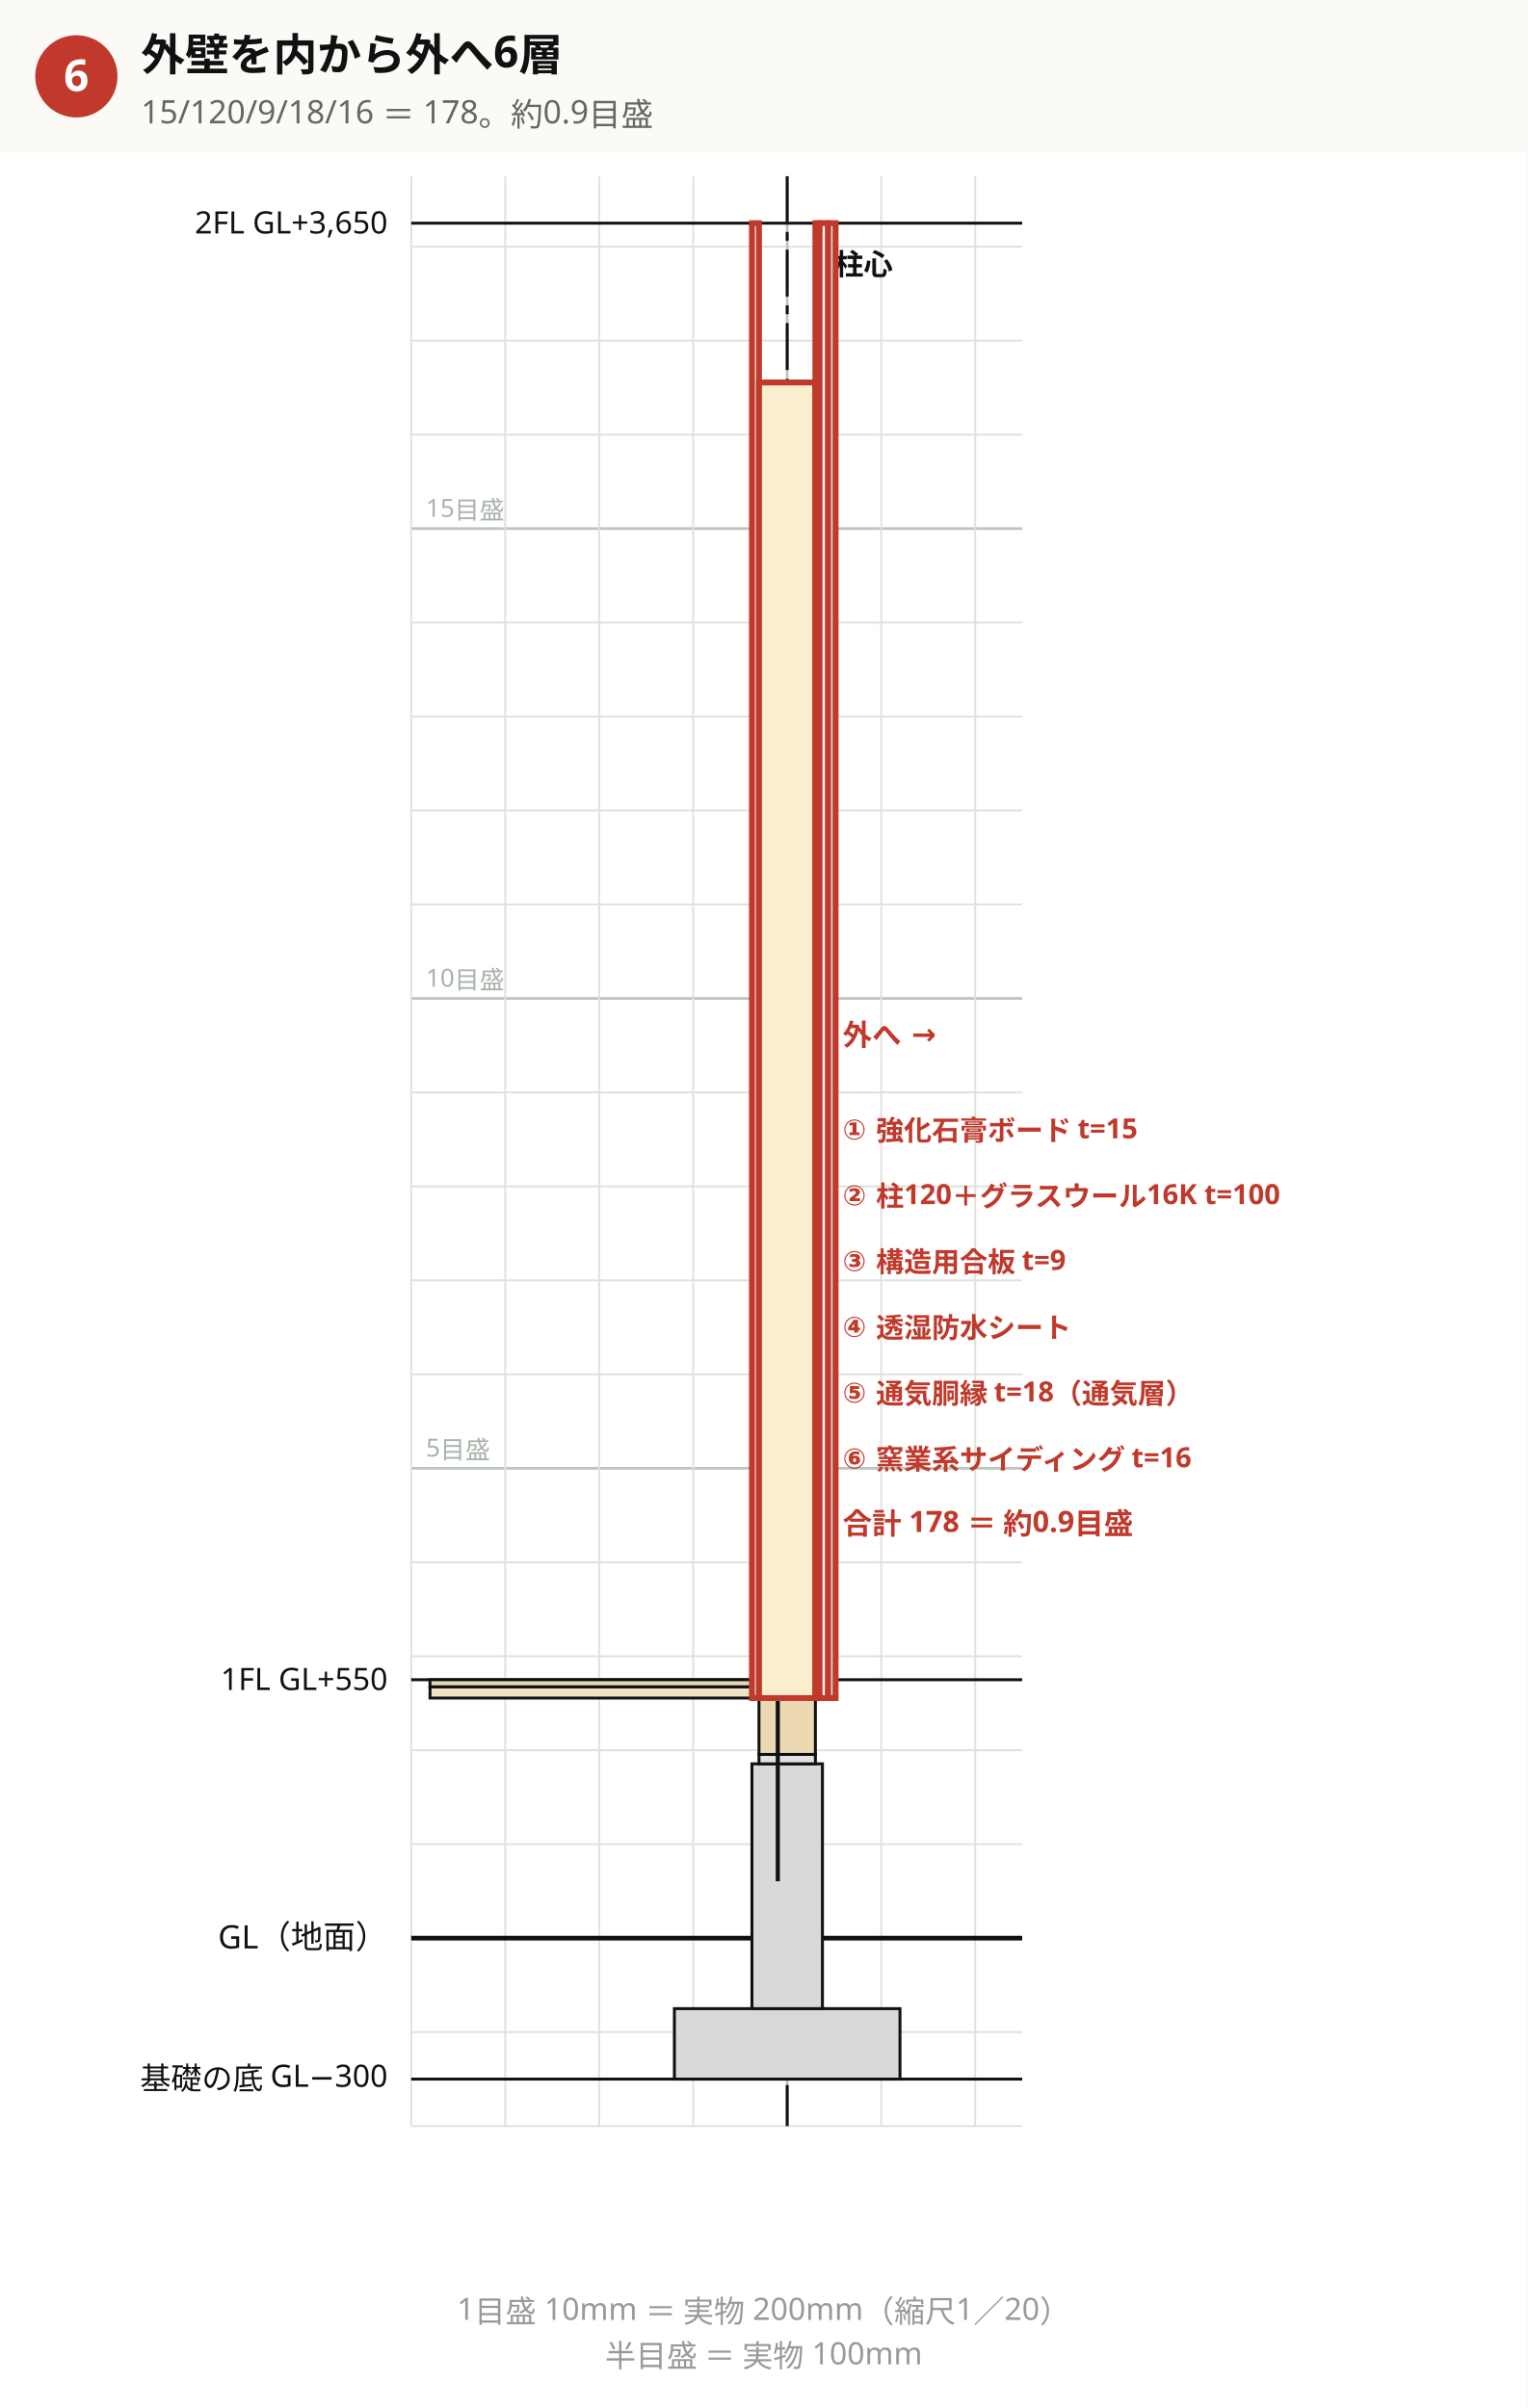
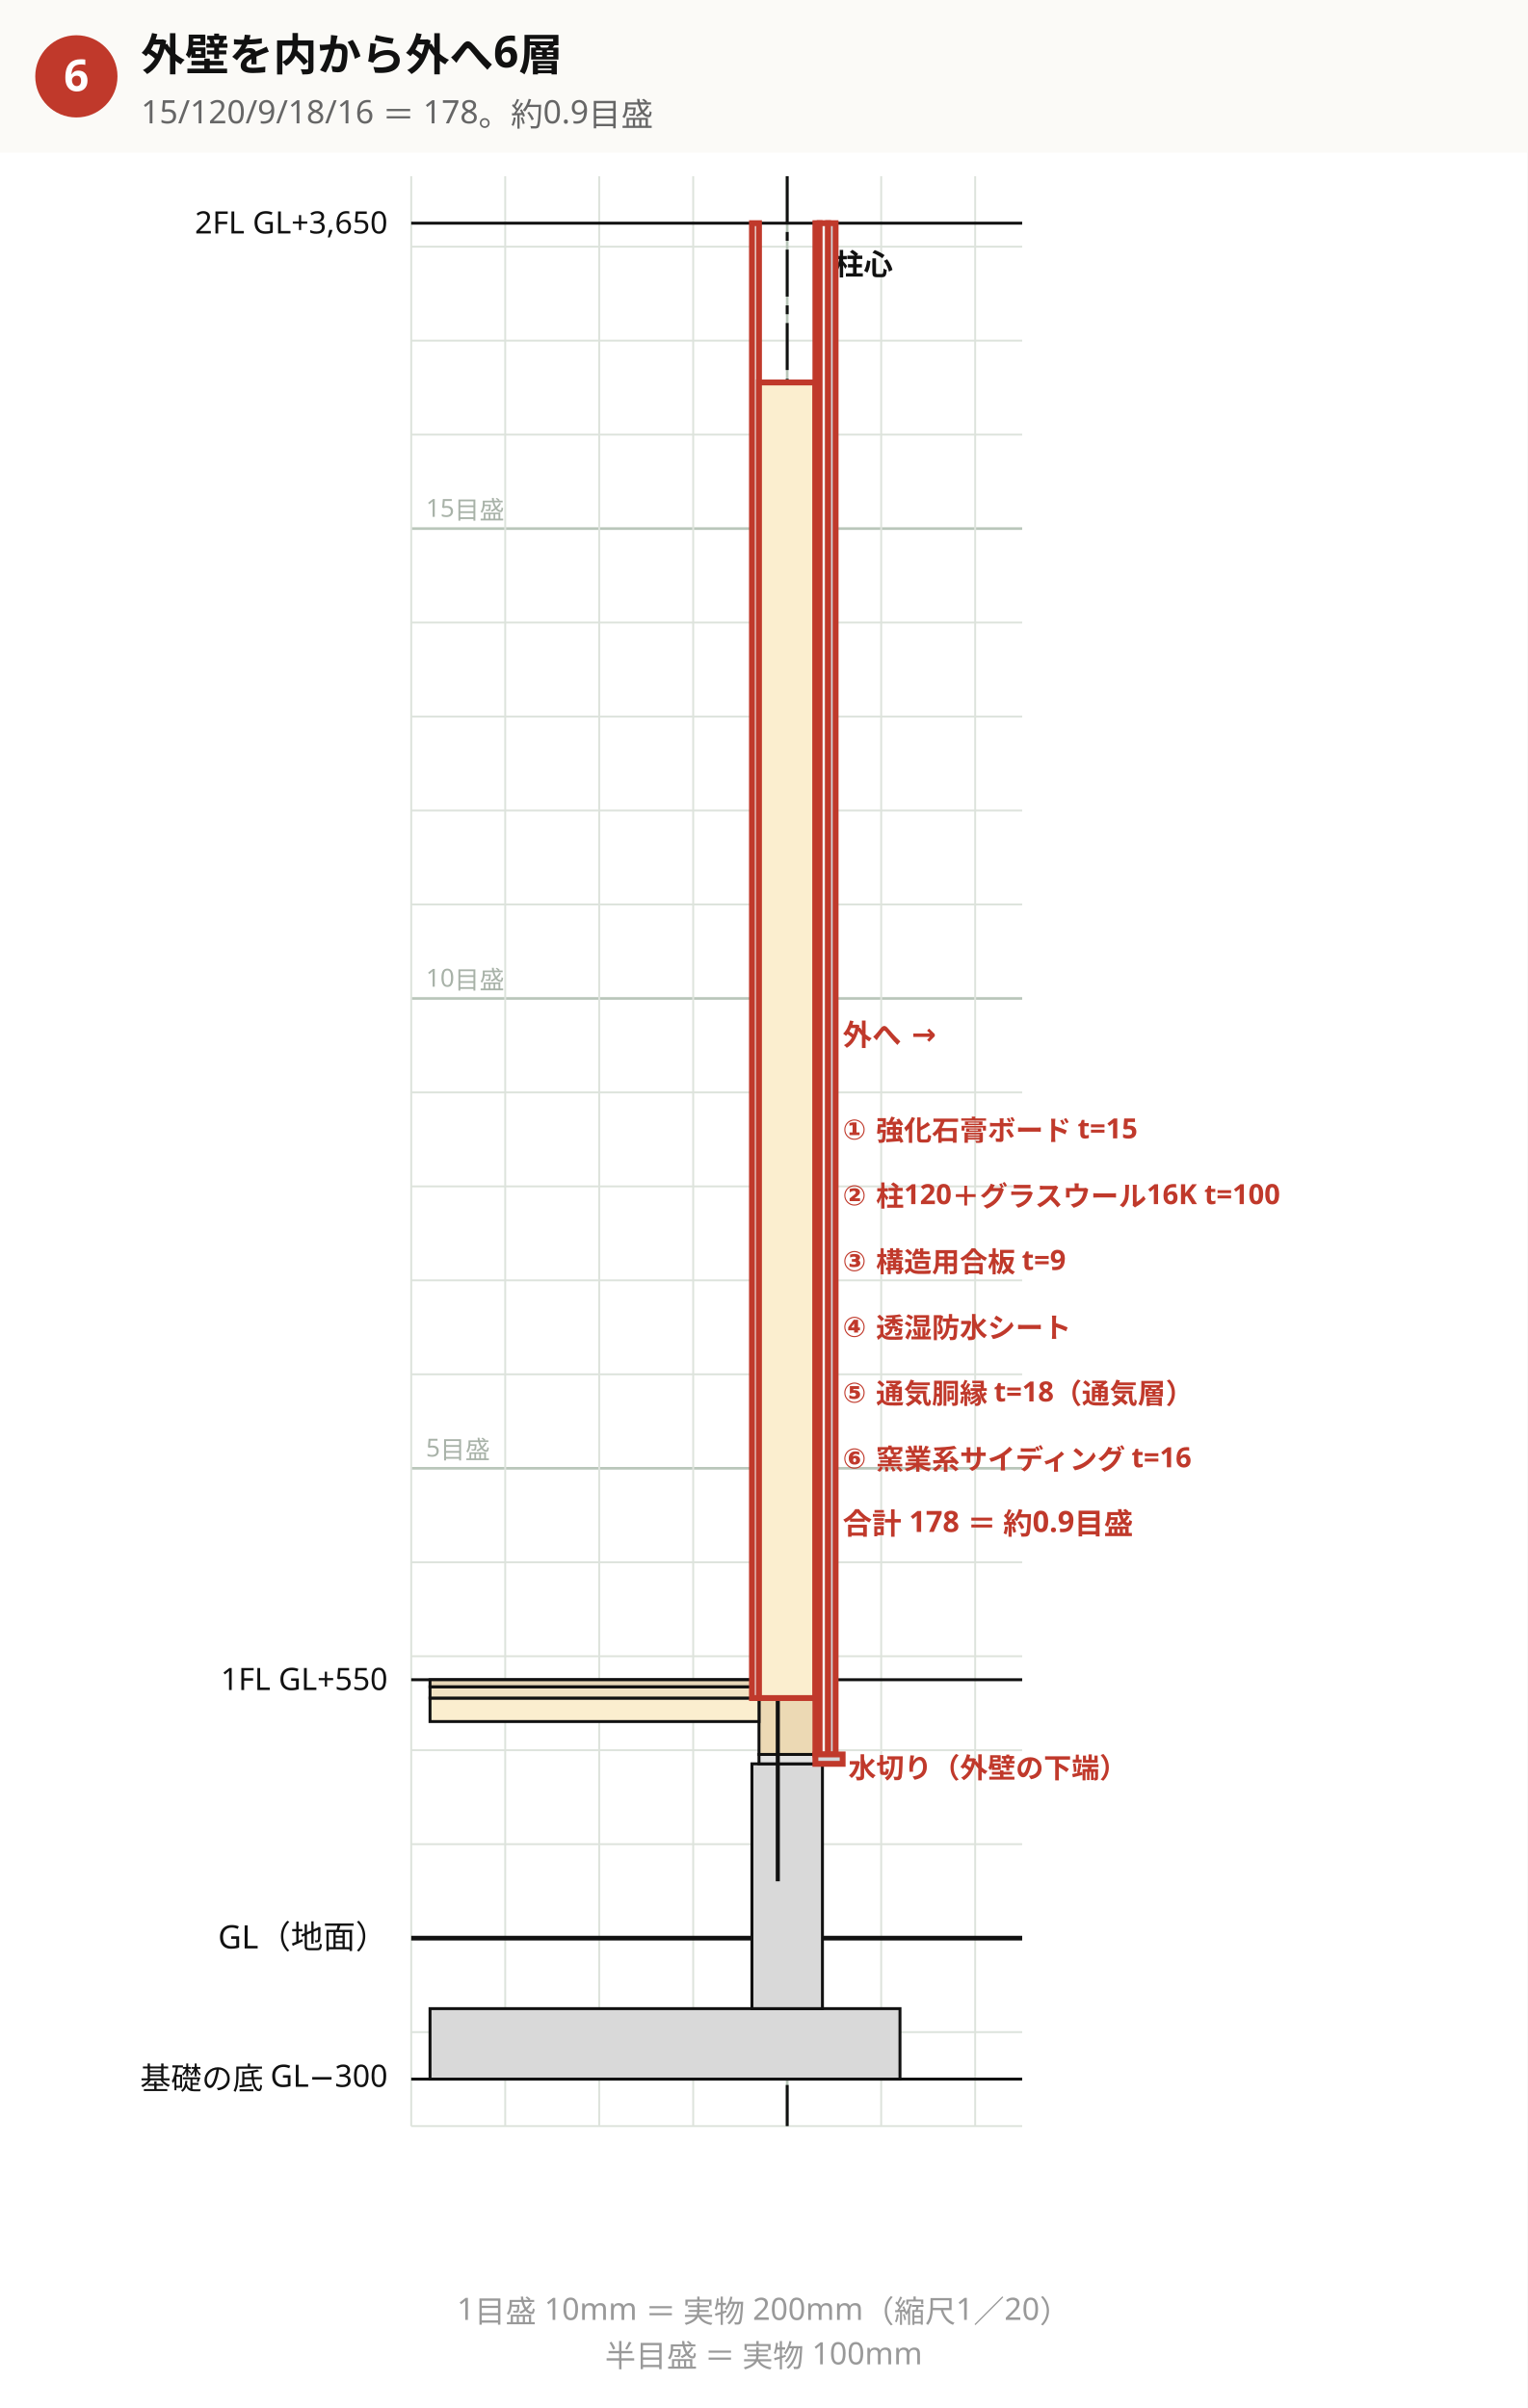
<svg xmlns="http://www.w3.org/2000/svg" viewBox="0 0 520 820" width="520" height="820" font-family="'Hiragino Sans','Hiragino Kaku Gothic ProN','Noto Sans JP','Yu Gothic',Meiryo,'IPAGothic',sans-serif">
  <rect width="520" height="820" fill="#ffffff" />
  <rect x="0" y="0" width="520" height="820" fill="#fff" stroke="none" />
  <line x1="140" y1="724" x2="348" y2="724" stroke="#dde3dc" stroke-width="0.65" />
  <line x1="140" y1="692" x2="348" y2="692" stroke="#dde3dc" stroke-width="0.65" />
  <line x1="140" y1="660" x2="348" y2="660" stroke="#b9c6ba" stroke-width="0.9" />
  <line x1="140" y1="628" x2="348" y2="628" stroke="#dde3dc" stroke-width="0.65" />
  <line x1="140" y1="596" x2="348" y2="596" stroke="#dde3dc" stroke-width="0.65" />
  <line x1="140" y1="564" x2="348" y2="564" stroke="#dde3dc" stroke-width="0.65" />
  <line x1="140" y1="532" x2="348" y2="532" stroke="#dde3dc" stroke-width="0.65" />
  <line x1="140" y1="500" x2="348" y2="500" stroke="#b9c6ba" stroke-width="0.9" />
  <text x="145" y="496" font-size="8.5" text-anchor="start" fill="#a8b2a8" font-weight="400" font-family="'Hiragino Sans','Hiragino Kaku Gothic ProN','Noto Sans JP','Yu Gothic',Meiryo,'IPAGothic',sans-serif">5目盛</text>
  <line x1="140" y1="468" x2="348" y2="468" stroke="#dde3dc" stroke-width="0.65" />
  <line x1="140" y1="436" x2="348" y2="436" stroke="#dde3dc" stroke-width="0.65" />
  <line x1="140" y1="404" x2="348" y2="404" stroke="#dde3dc" stroke-width="0.65" />
  <line x1="140" y1="372" x2="348" y2="372" stroke="#dde3dc" stroke-width="0.65" />
  <line x1="140" y1="340" x2="348" y2="340" stroke="#b9c6ba" stroke-width="0.9" />
  <text x="145" y="336" font-size="8.5" text-anchor="start" fill="#a8b2a8" font-weight="400" font-family="'Hiragino Sans','Hiragino Kaku Gothic ProN','Noto Sans JP','Yu Gothic',Meiryo,'IPAGothic',sans-serif">10目盛</text>
  <line x1="140" y1="308" x2="348" y2="308" stroke="#dde3dc" stroke-width="0.65" />
  <line x1="140" y1="276" x2="348" y2="276" stroke="#dde3dc" stroke-width="0.65" />
  <line x1="140" y1="244" x2="348" y2="244" stroke="#dde3dc" stroke-width="0.65" />
  <line x1="140" y1="212" x2="348" y2="212" stroke="#dde3dc" stroke-width="0.65" />
  <line x1="140" y1="180" x2="348" y2="180" stroke="#b9c6ba" stroke-width="0.9" />
  <text x="145" y="176" font-size="8.5" text-anchor="start" fill="#a8b2a8" font-weight="400" font-family="'Hiragino Sans','Hiragino Kaku Gothic ProN','Noto Sans JP','Yu Gothic',Meiryo,'IPAGothic',sans-serif">15目盛</text>
  <line x1="140" y1="148" x2="348" y2="148" stroke="#dde3dc" stroke-width="0.65" />
  <line x1="140" y1="116" x2="348" y2="116" stroke="#dde3dc" stroke-width="0.65" />
  <line x1="140" y1="84" x2="348" y2="84" stroke="#dde3dc" stroke-width="0.65" />
  <line x1="140" y1="60" x2="140" y2="724" stroke="#dde3dc" stroke-width="0.65" />
  <line x1="172" y1="60" x2="172" y2="724" stroke="#dde3dc" stroke-width="0.65" />
  <line x1="204" y1="60" x2="204" y2="724" stroke="#dde3dc" stroke-width="0.65" />
  <line x1="236" y1="60" x2="236" y2="724" stroke="#dde3dc" stroke-width="0.65" />
  <line x1="268" y1="60" x2="268" y2="724" stroke="#b9c6ba" stroke-width="0.9" />
  <line x1="300" y1="60" x2="300" y2="724" stroke="#dde3dc" stroke-width="0.65" />
  <line x1="332" y1="60" x2="332" y2="724" stroke="#dde3dc" stroke-width="0.65" />
  <line x1="140" y1="660" x2="348" y2="660" stroke="#111" stroke-width="1.6" />
  <text x="132" y="663.5" font-size="11" text-anchor="end" fill="#111" font-weight="400" font-family="'Hiragino Sans','Hiragino Kaku Gothic ProN','Noto Sans JP','Yu Gothic',Meiryo,'IPAGothic',sans-serif">GL（地面）</text>
  <line x1="268" y1="60" x2="268" y2="724" stroke="#111" stroke-width="1.0" stroke-dasharray="16 3 3 3" />
  <text x="294" y="93.6" font-size="10" text-anchor="middle" fill="#111" font-weight="700" font-family="'Hiragino Sans','Hiragino Kaku Gothic ProN','Noto Sans JP','Yu Gothic',Meiryo,'IPAGothic',sans-serif">柱心</text>
  <line x1="140" y1="708" x2="348" y2="708" stroke="#111" stroke-width="1.0" />
  <text x="132" y="711.5" font-size="10.5" text-anchor="end" fill="#111" font-weight="400" font-family="'Hiragino Sans','Hiragino Kaku Gothic ProN','Noto Sans JP','Yu Gothic',Meiryo,'IPAGothic',sans-serif">基礎の底  GL−300</text>
  <line x1="140" y1="572" x2="348" y2="572" stroke="#111" stroke-width="1.0" />
  <text x="132" y="575.5" font-size="10.5" text-anchor="end" fill="#111" font-weight="400" font-family="'Hiragino Sans','Hiragino Kaku Gothic ProN','Noto Sans JP','Yu Gothic',Meiryo,'IPAGothic',sans-serif">1FL  GL+550</text>
  <line x1="140" y1="76" x2="348" y2="76" stroke="#111" stroke-width="1.0" />
  <text x="132" y="79.5" font-size="10.5" text-anchor="end" fill="#111" font-weight="400" font-family="'Hiragino Sans','Hiragino Kaku Gothic ProN','Noto Sans JP','Yu Gothic',Meiryo,'IPAGothic',sans-serif">2FL  GL+3,650</text>
-   <rect x="229.6" y="684" width="76.8" height="24" fill="#d9d9d9" stroke="#111" stroke-width="1.0" />
+   <rect x="146.4" y="684" width="160" height="24" fill="#d9d9d9" stroke="#111" stroke-width="1.0" />
  <rect x="256" y="600.64" width="24" height="83.36" fill="#d9d9d9" stroke="#111" stroke-width="1.0" />
  <rect x="258.4" y="597.44" width="19.2" height="3.2" fill="#e2e2e2" stroke="#111" stroke-width="1.0" />
  <rect x="258.4" y="578.24" width="19.2" height="19.2" fill="#ecd9b4" stroke="#111" stroke-width="1.0" />
  <line x1="264.8" y1="573.44" x2="264.8" y2="640.64" stroke="#111" stroke-width="1.4" />
+   <rect x="146.4" y="578.24" width="112" height="8" fill="#fbeecf" stroke="#111" stroke-width="1.0" />
  <rect x="146.4" y="574.4" width="131.2" height="3.84" fill="#f2e3c4" stroke="#111" stroke-width="1.0" />
  <rect x="146.4" y="572" width="131.2" height="2.4" fill="#e8d7b8" stroke="#111" stroke-width="1.0" />
  <rect x="256" y="76" width="2.4" height="502.24" fill="#efefef" stroke="#c0392b" stroke-width="2.0" />
  <rect x="258.4" y="130.24" width="19.2" height="448" fill="#fbeecf" stroke="#c0392b" stroke-width="2.0" />
-   <rect x="277.6" y="76" width="1.44" height="502.24" fill="#f2e3c4" stroke="#c0392b" stroke-width="2.0" />
-   <rect x="279.04" y="76" width="2.88" height="502.24" fill="#f7f7f7" stroke="#c0392b" stroke-width="2.0" />
-   <rect x="281.92" y="76" width="2.56" height="502.24" fill="#cfd8dc" stroke="#c0392b" stroke-width="2.0" />
+   <rect x="277.6" y="76" width="1.44" height="521.44" fill="#f2e3c4" stroke="#c0392b" stroke-width="2.0" />
+   <rect x="279.04" y="76" width="2.88" height="521.44" fill="#f7f7f7" stroke="#c0392b" stroke-width="2.0" />
+   <rect x="281.92" y="76" width="2.56" height="521.44" fill="#cfd8dc" stroke="#c0392b" stroke-width="2.0" />
+   <rect x="277.6" y="597.44" width="9.28" height="3.2" fill="#d3d7da" stroke="#c0392b" stroke-width="2.0" />
+   <text x="288.8" y="605.44" font-size="9.5" text-anchor="start" fill="#c0392b" font-weight="700" font-family="'Hiragino Sans','Hiragino Kaku Gothic ProN','Noto Sans JP','Yu Gothic',Meiryo,'IPAGothic',sans-serif">水切り（外壁の下端）</text>
  <text x="286.88" y="356" font-size="10" text-anchor="start" fill="#c0392b" font-weight="700" font-family="'Hiragino Sans','Hiragino Kaku Gothic ProN','Noto Sans JP','Yu Gothic',Meiryo,'IPAGothic',sans-serif">外へ →</text>
  <text x="286.88" y="388" font-size="9.5" text-anchor="start" fill="#c0392b" font-weight="700" font-family="'Hiragino Sans','Hiragino Kaku Gothic ProN','Noto Sans JP','Yu Gothic',Meiryo,'IPAGothic',sans-serif">① 強化石膏ボード t=15</text>
  <text x="286.88" y="410.4" font-size="9.5" text-anchor="start" fill="#c0392b" font-weight="700" font-family="'Hiragino Sans','Hiragino Kaku Gothic ProN','Noto Sans JP','Yu Gothic',Meiryo,'IPAGothic',sans-serif">② 柱120＋グラスウール16K t=100</text>
  <text x="286.88" y="432.8" font-size="9.5" text-anchor="start" fill="#c0392b" font-weight="700" font-family="'Hiragino Sans','Hiragino Kaku Gothic ProN','Noto Sans JP','Yu Gothic',Meiryo,'IPAGothic',sans-serif">③ 構造用合板 t=9</text>
  <text x="286.88" y="455.2" font-size="9.5" text-anchor="start" fill="#c0392b" font-weight="700" font-family="'Hiragino Sans','Hiragino Kaku Gothic ProN','Noto Sans JP','Yu Gothic',Meiryo,'IPAGothic',sans-serif">④ 透湿防水シート</text>
  <text x="286.88" y="477.6" font-size="9.5" text-anchor="start" fill="#c0392b" font-weight="700" font-family="'Hiragino Sans','Hiragino Kaku Gothic ProN','Noto Sans JP','Yu Gothic',Meiryo,'IPAGothic',sans-serif">⑤ 通気胴縁 t=18（通気層）</text>
  <text x="286.88" y="500" font-size="9.5" text-anchor="start" fill="#c0392b" font-weight="700" font-family="'Hiragino Sans','Hiragino Kaku Gothic ProN','Noto Sans JP','Yu Gothic',Meiryo,'IPAGothic',sans-serif">⑥ 窯業系サイディング t=16</text>
  <text x="286.88" y="522.4" font-size="10" text-anchor="start" fill="#c0392b" font-weight="700" font-family="'Hiragino Sans','Hiragino Kaku Gothic ProN','Noto Sans JP','Yu Gothic',Meiryo,'IPAGothic',sans-serif">合計 178 ＝ 約0.9目盛</text>
  <rect x="0" y="0" width="520" height="52" fill="#fbfaf7" stroke="none" />
  <circle cx="26" cy="26" r="14" fill="#c0392b" />
  <text x="26" y="31" font-size="15" text-anchor="middle" fill="#fff" font-weight="700" font-family="'Hiragino Sans','Hiragino Kaku Gothic ProN','Noto Sans JP','Yu Gothic',Meiryo,'IPAGothic',sans-serif">6</text>
  <text x="48" y="24" font-size="15" text-anchor="start" fill="#111" font-weight="700" font-family="'Hiragino Sans','Hiragino Kaku Gothic ProN','Noto Sans JP','Yu Gothic',Meiryo,'IPAGothic',sans-serif">外壁を内から外へ6層</text>
  <text x="48" y="42" font-size="11" text-anchor="start" fill="#666" font-weight="400" font-family="'Hiragino Sans','Hiragino Kaku Gothic ProN','Noto Sans JP','Yu Gothic',Meiryo,'IPAGothic',sans-serif">15/120/9/18/16 ＝ 178。約0.9目盛</text>
  <text x="260" y="790" font-size="10.5" text-anchor="middle" fill="#999" font-weight="400" font-family="'Hiragino Sans','Hiragino Kaku Gothic ProN','Noto Sans JP','Yu Gothic',Meiryo,'IPAGothic',sans-serif">1目盛 10mm ＝ 実物 200mm（縮尺1／20）</text>
  <text x="260" y="806" font-size="10.5" text-anchor="middle" fill="#999" font-weight="400" font-family="'Hiragino Sans','Hiragino Kaku Gothic ProN','Noto Sans JP','Yu Gothic',Meiryo,'IPAGothic',sans-serif">半目盛 ＝ 実物 100mm</text>
</svg>
